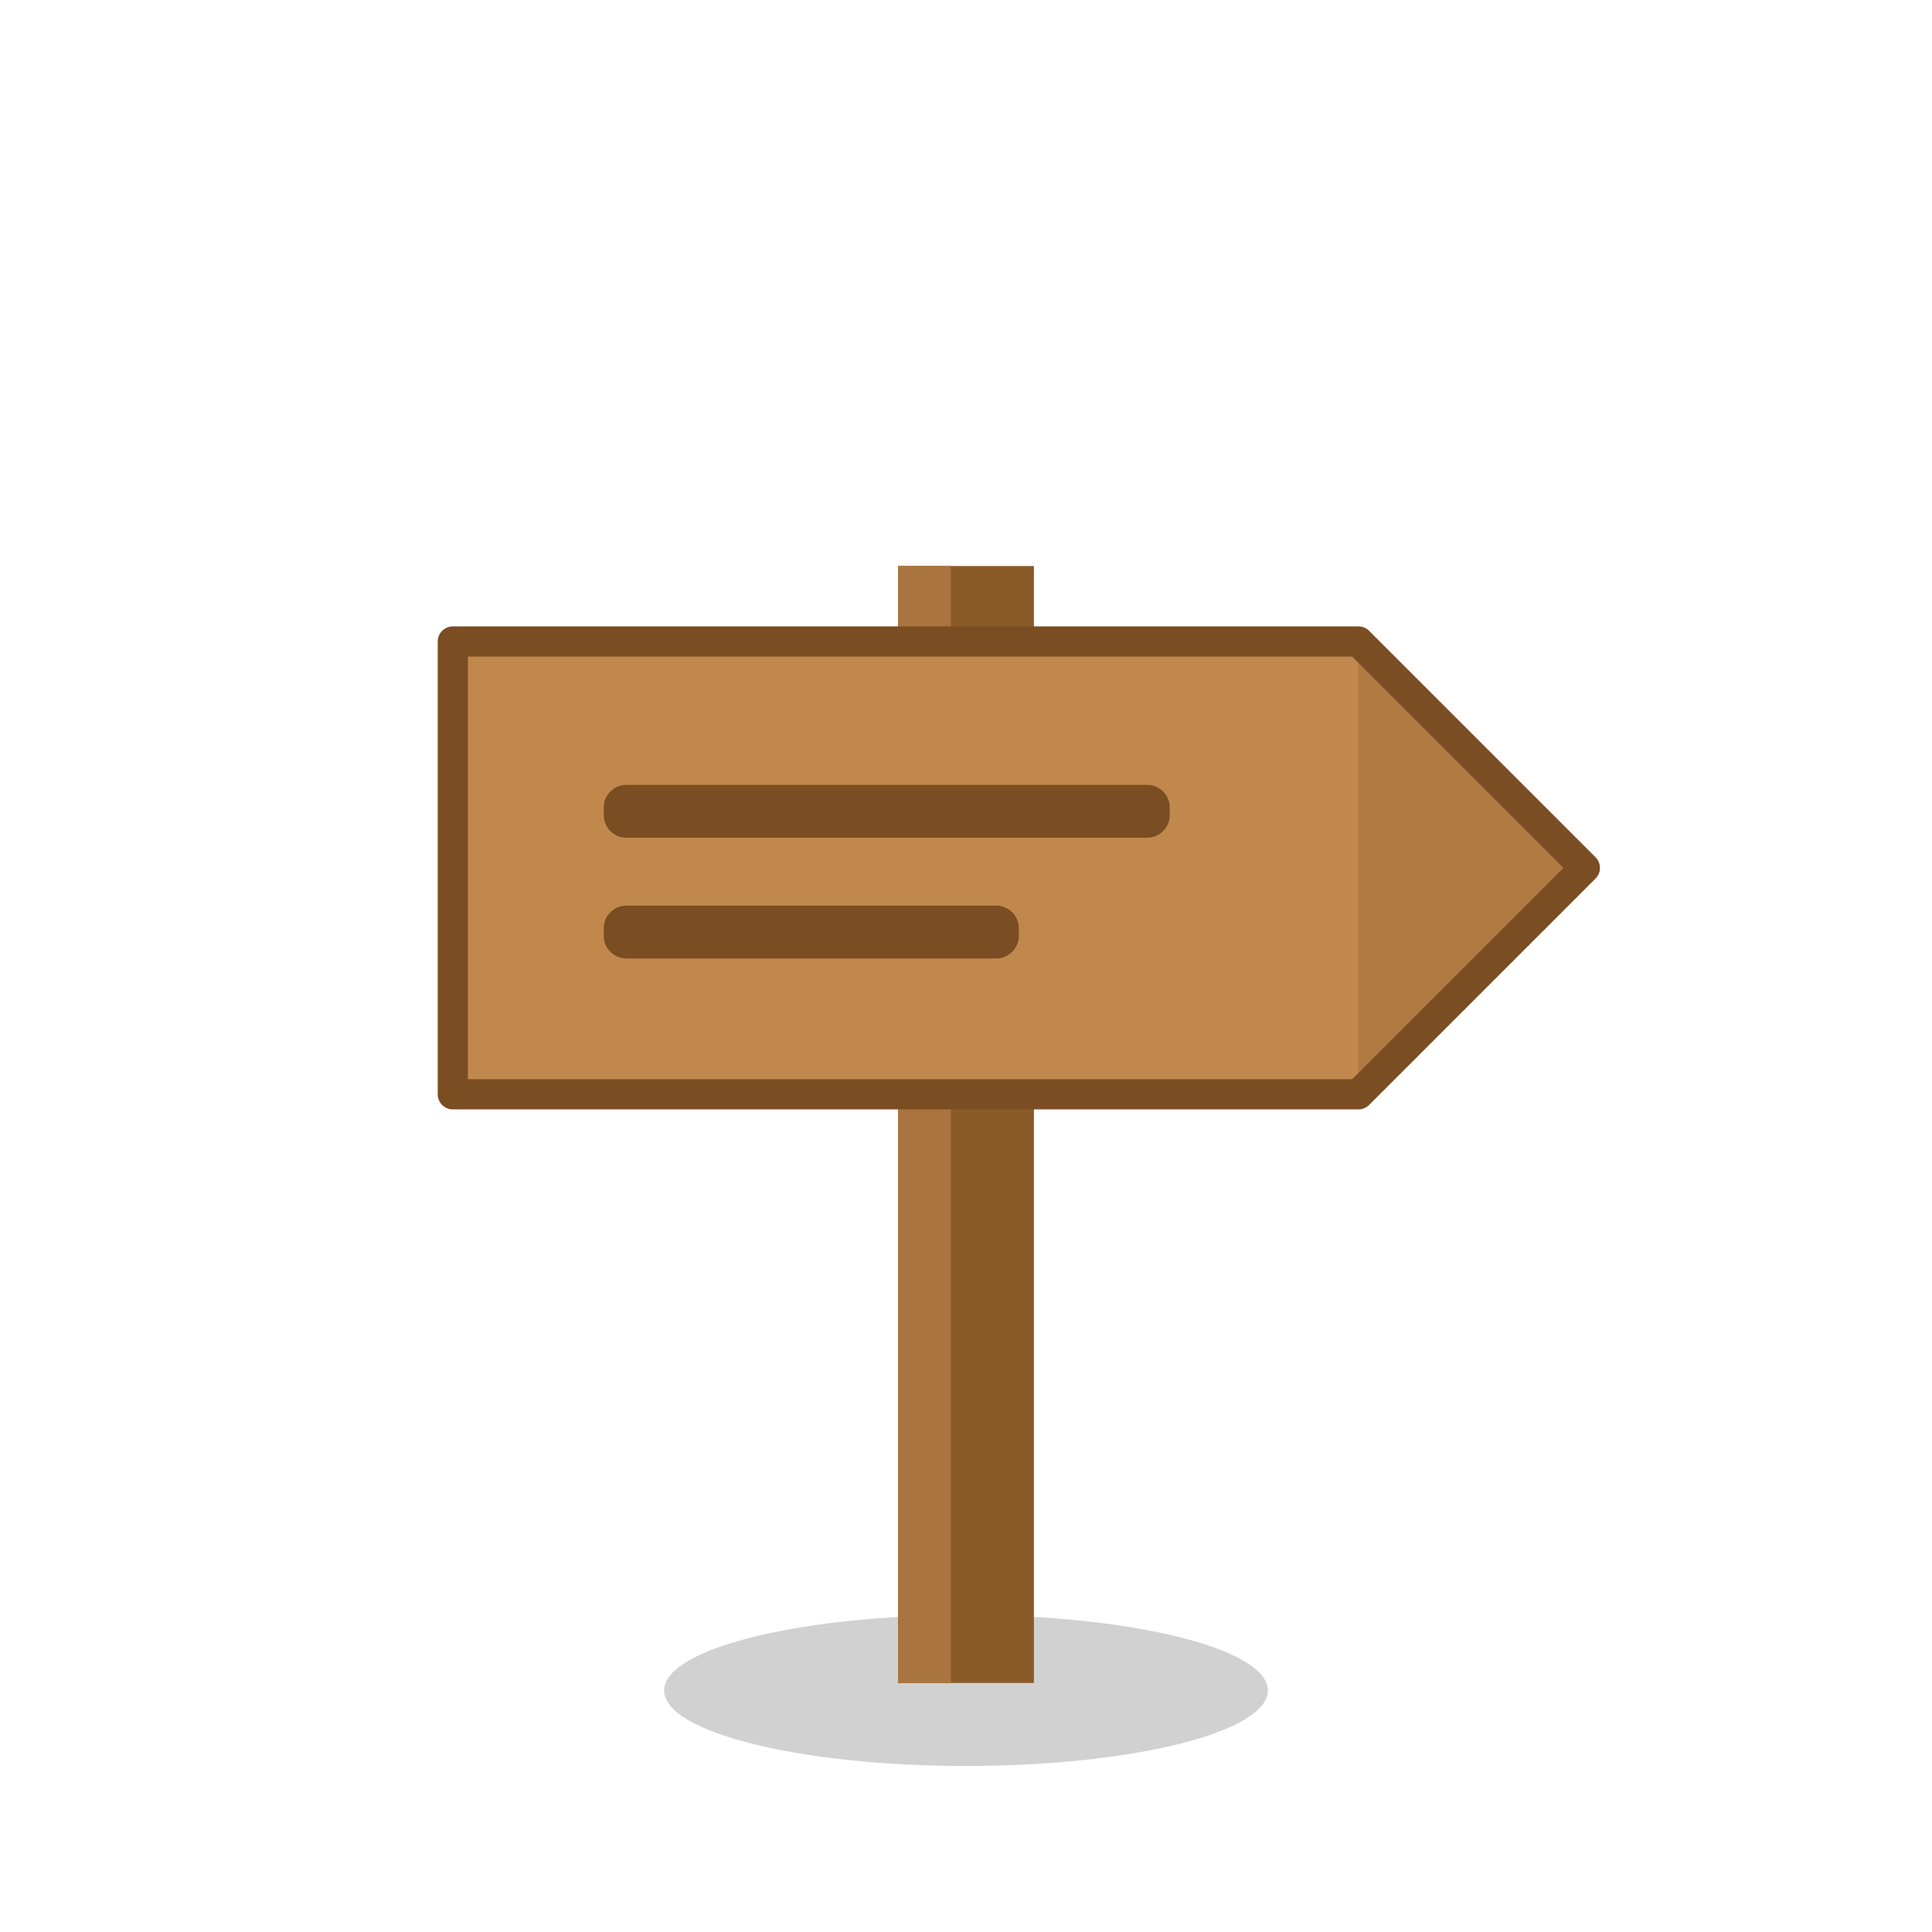
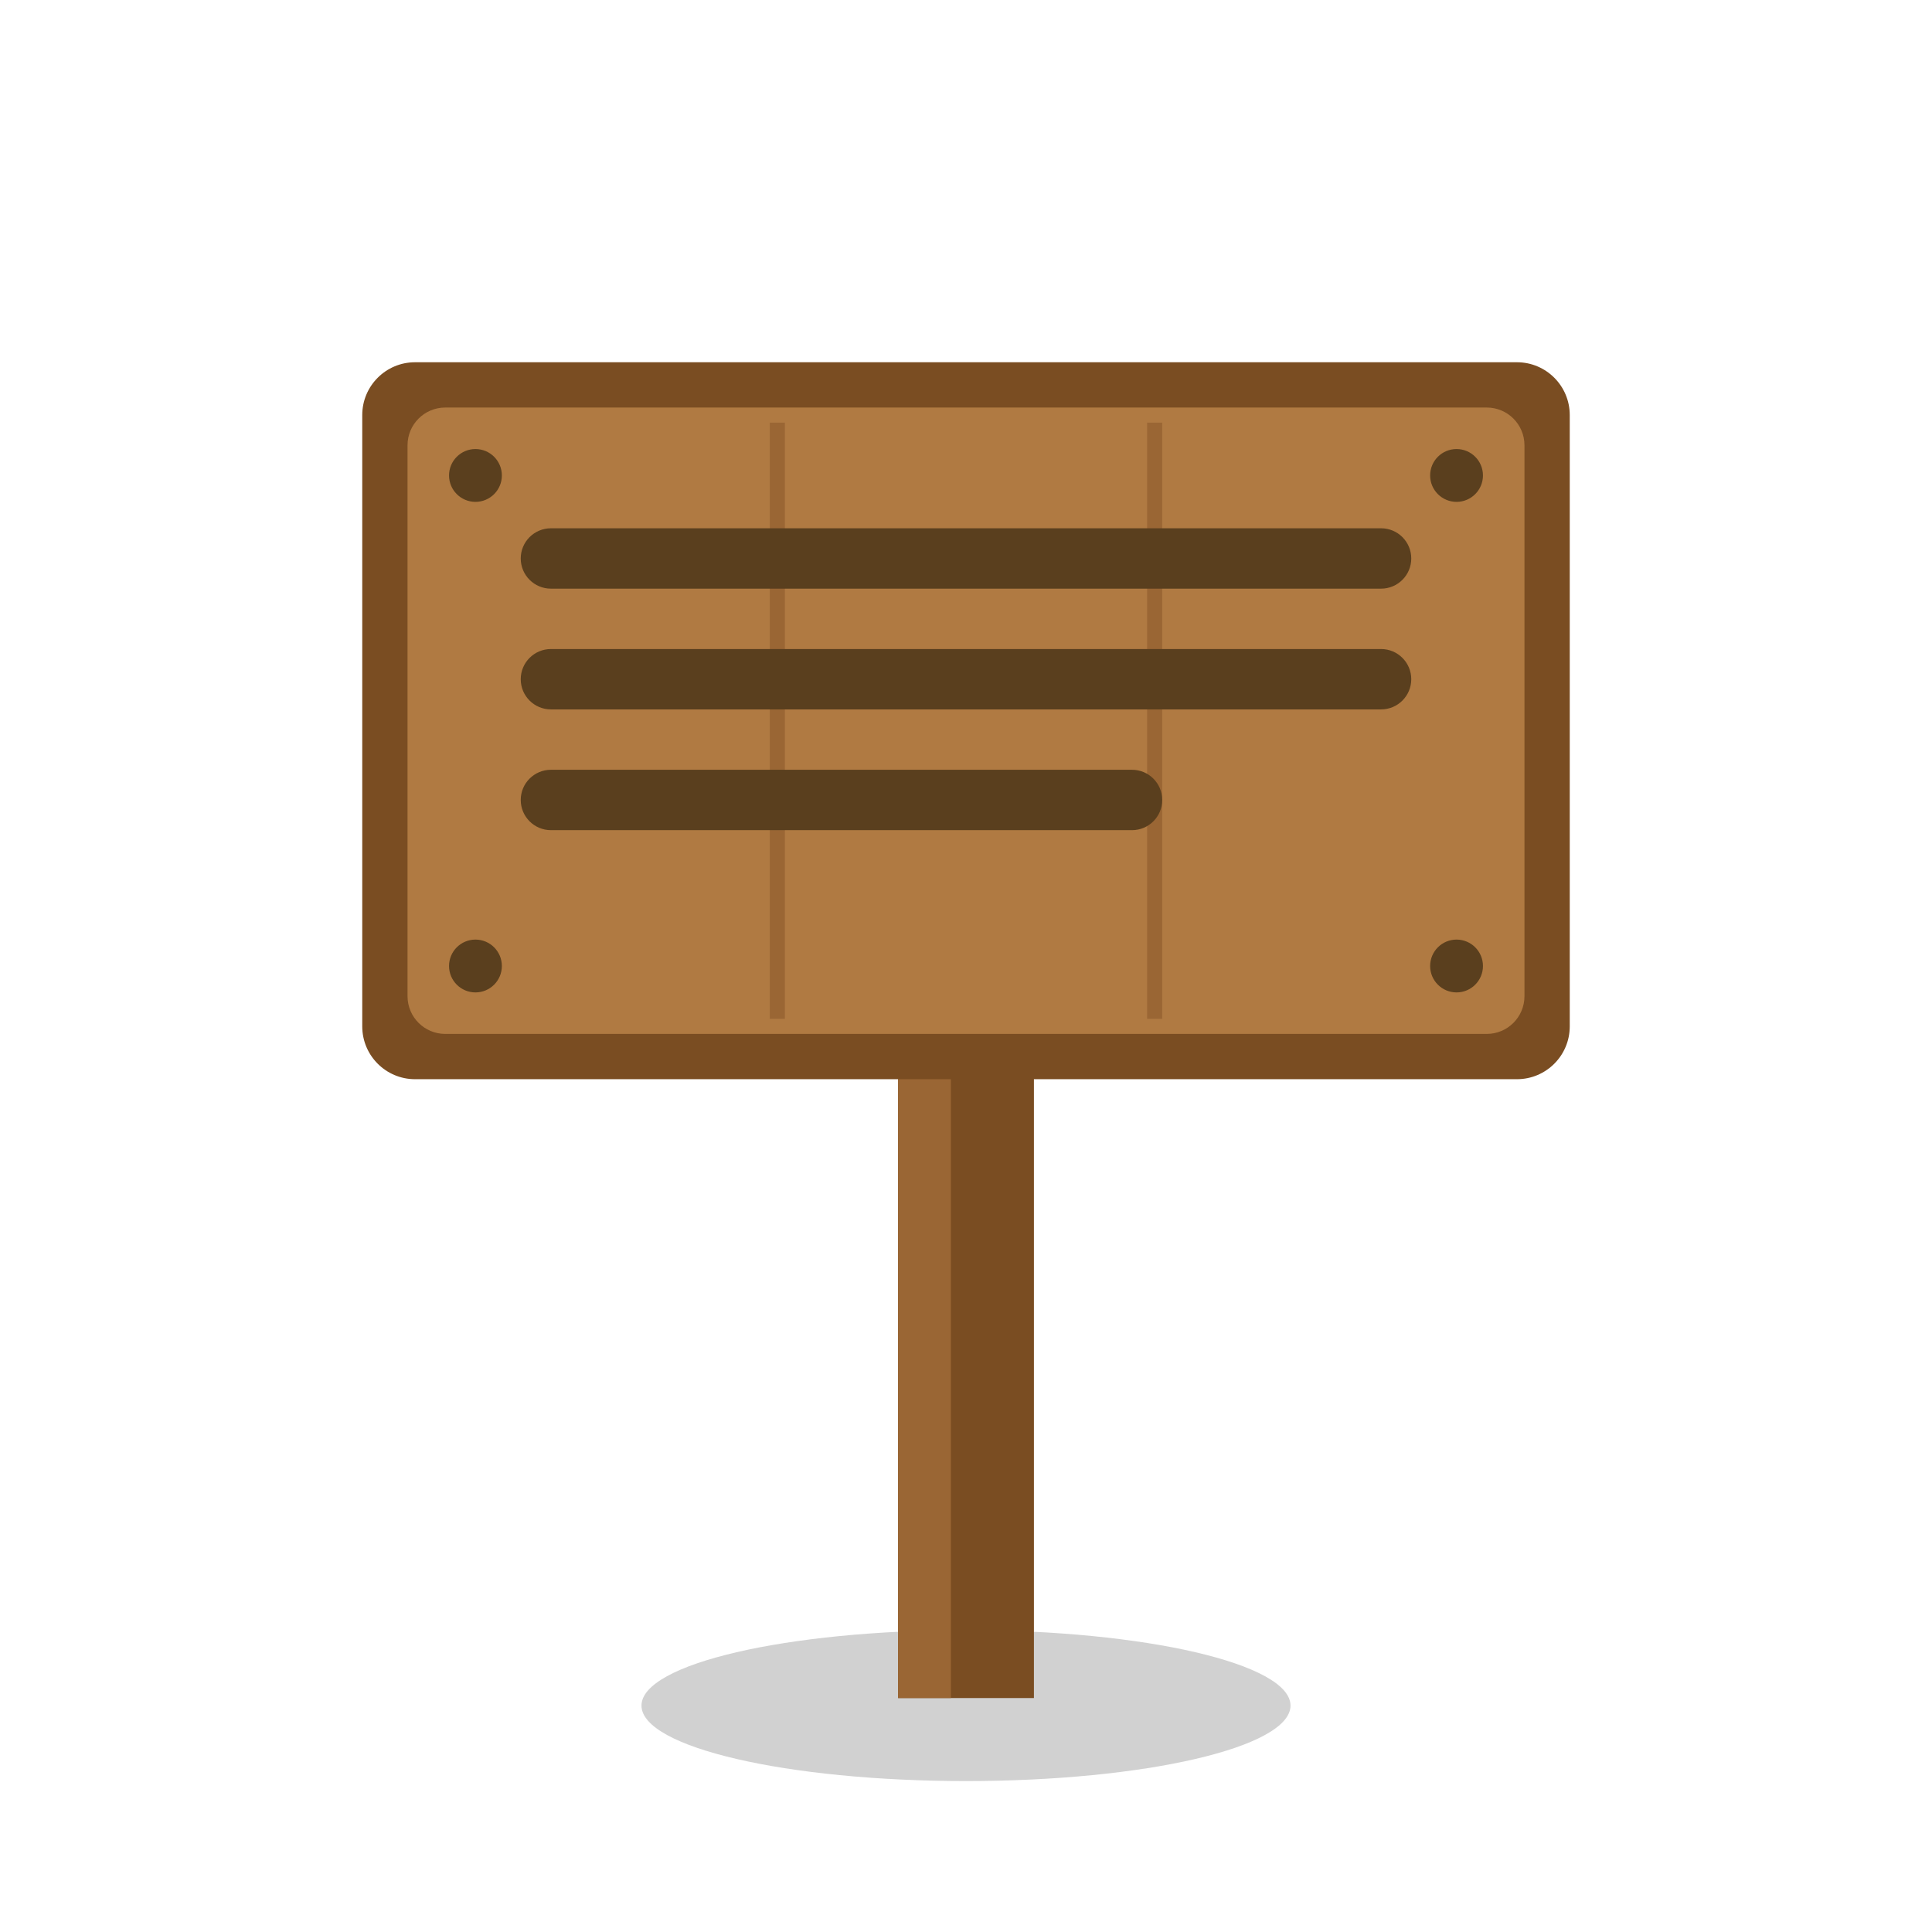
<svg xmlns="http://www.w3.org/2000/svg" viewBox="0 0 512 512" width="512" height="512">
-   <ellipse cx="256" cy="448" rx="80" ry="20" fill="#000000" fill-opacity="0.18" />
-   <rect x="238" y="150" width="36" height="296" fill="#8a5a28" />
-   <rect x="238" y="150" width="14" height="296" fill="#a9743f" />
-   <polygon points="120,170 360,170 420,230 360,290 120,290" fill="#b07a42" />
-   <polygon points="120,170 360,170 360,290 120,290" fill="#c1884e" />
-   <polygon points="120,170 360,170 420,230 360,290 120,290" fill="none" stroke="#7a4d22" stroke-width="8" stroke-linejoin="round" />
-   <rect x="160" y="208" width="150" height="14" rx="6" fill="#7a4d22" />
-   <rect x="160" y="240" width="110" height="14" rx="6" fill="#7a4d22" />
+   <ellipse cx="256" cy="452" rx="86" ry="20" fill="#000000" fill-opacity="0.18" />
+   <rect x="238" y="250" width="36" height="200" fill="#7a4d22" />
+   <rect x="238" y="250" width="14" height="200" fill="#9a6634" />
+   <rect x="96" y="96" width="320" height="190" rx="14" fill="#7a4d22" />
+   <rect x="108" y="108" width="296" height="166" rx="10" fill="#b07a42" />
+   <g stroke="#9a6634" stroke-width="4">
+     <line x1="206" y1="112" x2="206" y2="270" />
+     <line x1="306" y1="112" x2="306" y2="270" />
+   </g>
+   <g fill="#5a3f1e">
+     <rect x="138" y="140" width="236" height="16" rx="8" />
+     <rect x="138" y="172" width="236" height="16" rx="8" />
+     <rect x="138" y="204" width="170" height="16" rx="8" />
+   </g>
+   <g fill="#5a3f1e">
+     <circle cx="126" cy="126" r="7" />
+     <circle cx="386" cy="126" r="7" />
+     <circle cx="126" cy="256" r="7" />
+     <circle cx="386" cy="256" r="7" />
+   </g>
</svg>
